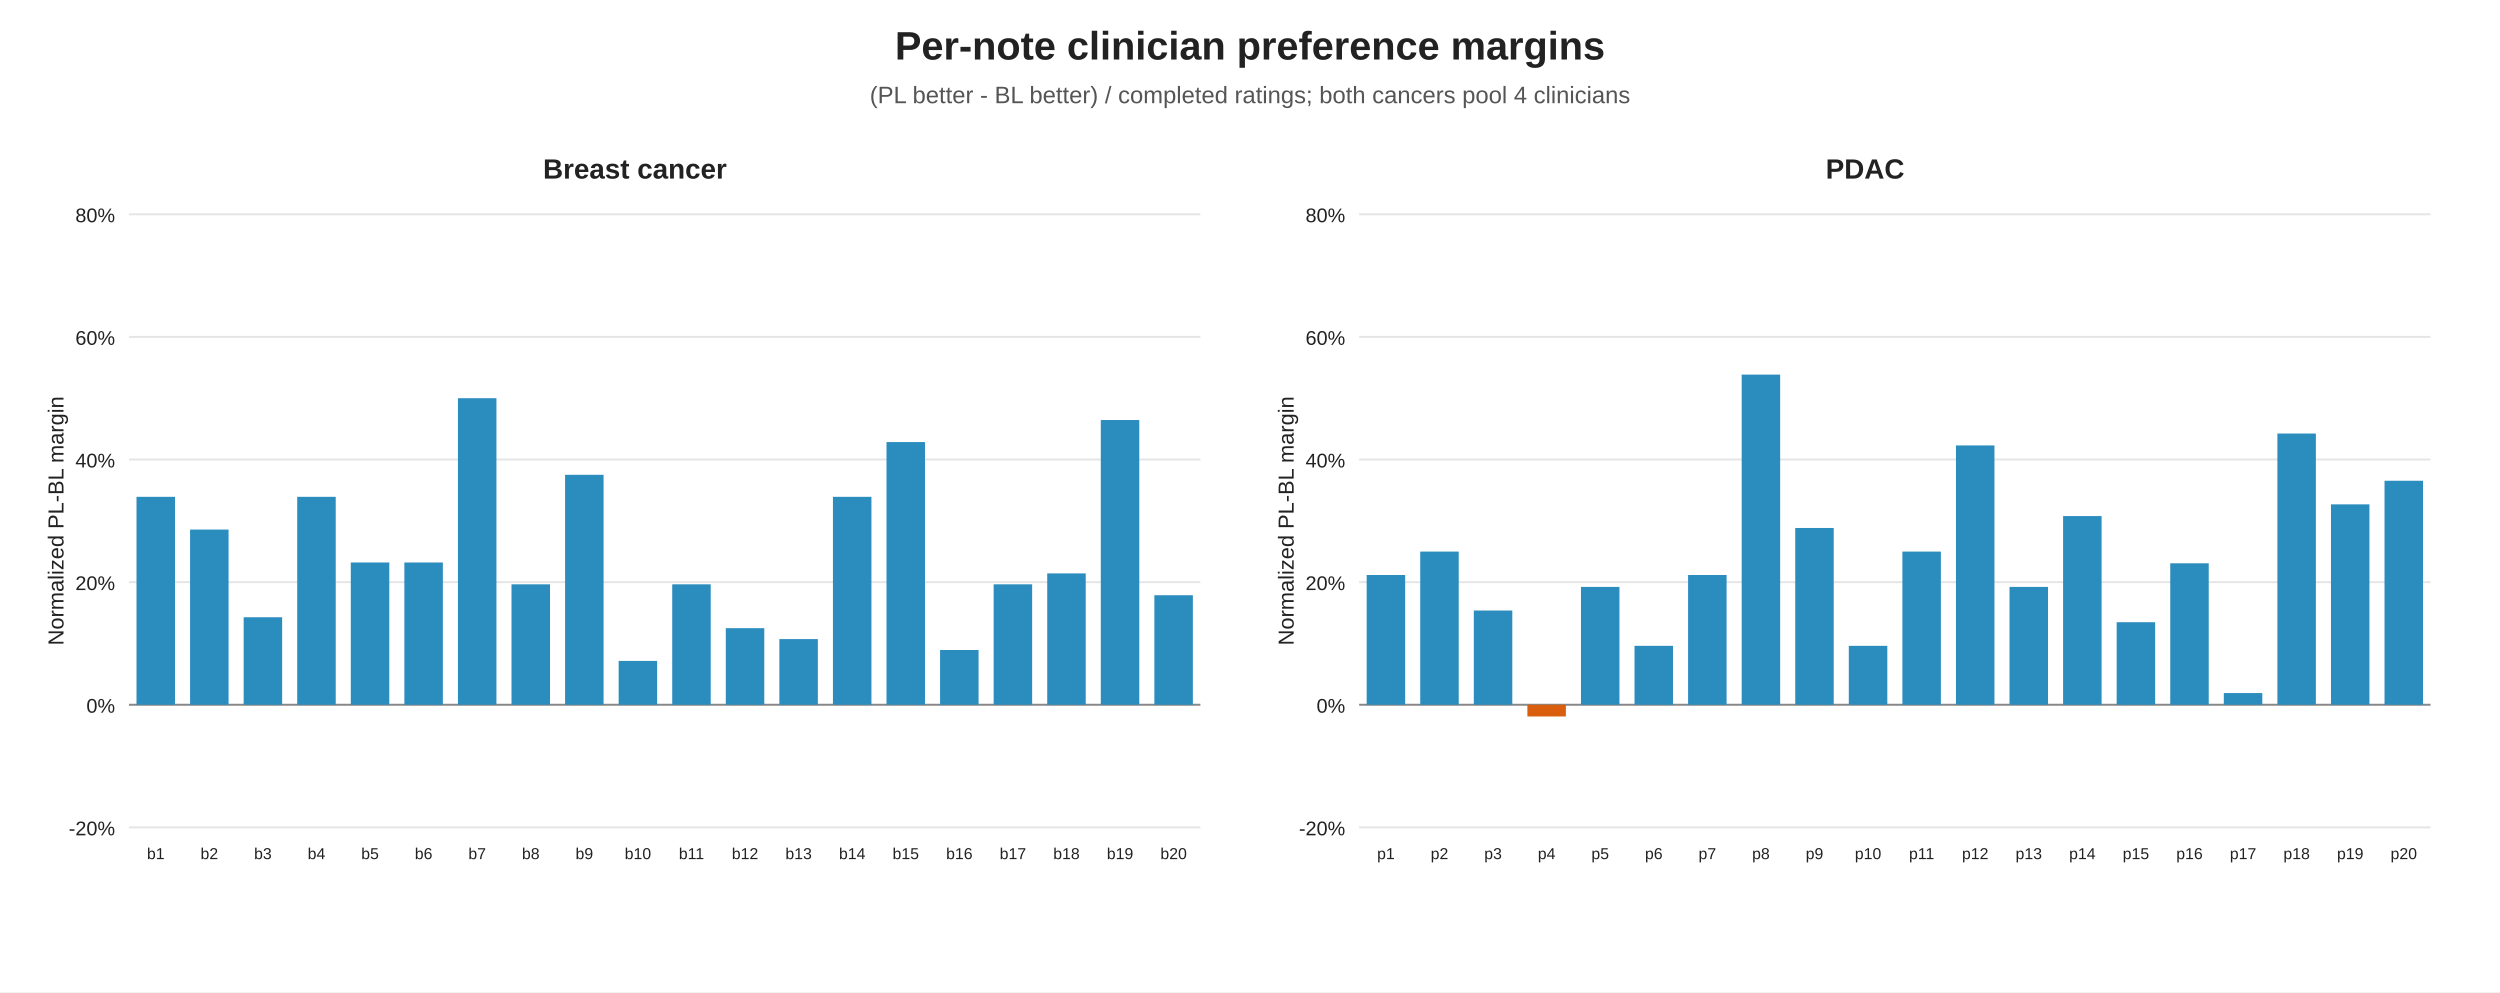
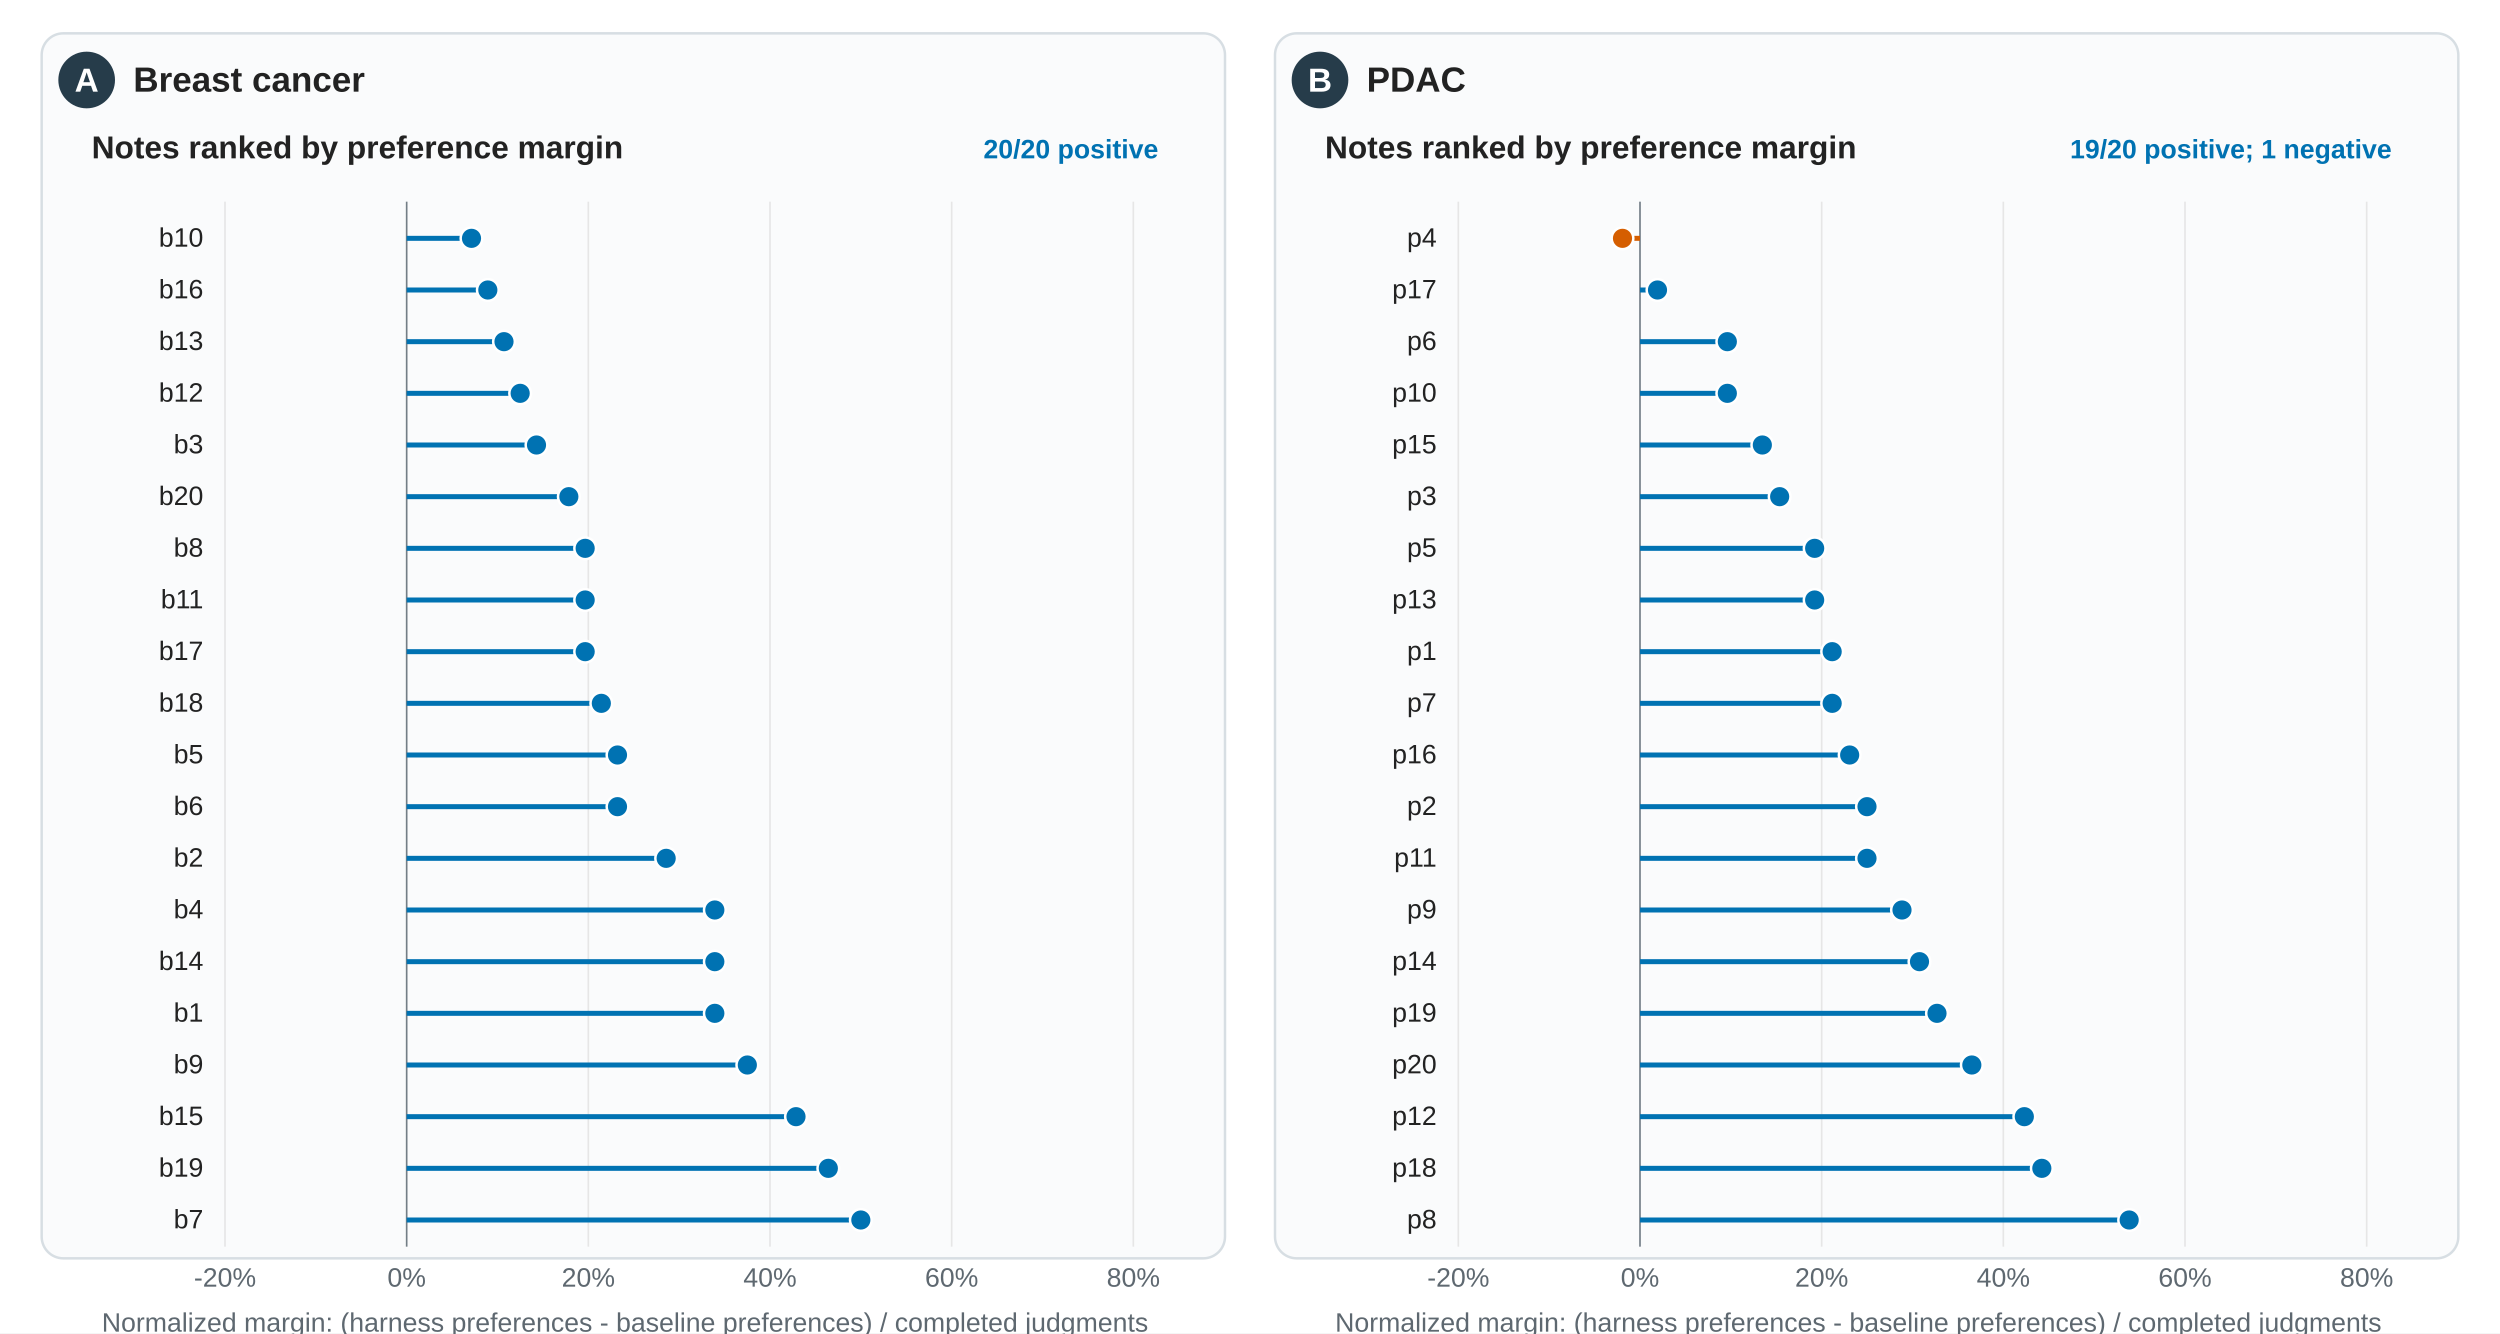
- <svg xmlns="http://www.w3.org/2000/svg" width="1260" height="500" viewBox="0 0 1260 500">
+ <svg xmlns="http://www.w3.org/2000/svg" width="1500" height="800" viewBox="0 0 1500 800">
  <rect width="100%" height="100%" fill="white" />
+   <defs>
+     <marker id="arrow" viewBox="0 0 10 10" refX="9" refY="5" markerWidth="7" markerHeight="7" orient="auto-start-reverse">
+       <path d="M0 0 L10 5 L0 10 z" fill="#65737E" />
+     </marker>
+     <marker id="arrow-blue" viewBox="0 0 10 10" refX="9" refY="5" markerWidth="7" markerHeight="7" orient="auto-start-reverse">
+       <path d="M0 0 L10 5 L0 10 z" fill="#0072B2" />
+     </marker>
+     <marker id="arrow-purple" viewBox="0 0 10 10" refX="9" refY="5" markerWidth="7" markerHeight="7" orient="auto-start-reverse">
+       <path d="M0 0 L10 5 L0 10 z" fill="#7A5FA8" />
+     </marker>
+     <marker id="arrow-green" viewBox="0 0 10 10" refX="9" refY="5" markerWidth="7" markerHeight="7" orient="auto-start-reverse">
+       <path d="M0 0 L10 5 L0 10 z" fill="#009E73" />
+     </marker>
+     <marker id="arrow-orange" viewBox="0 0 10 10" refX="9" refY="5" markerWidth="7" markerHeight="7" orient="auto-start-reverse">
+       <path d="M0 0 L10 5 L0 10 z" fill="#D55E00" />
+     </marker>
+   </defs>
  <g font-family="Arial, Helvetica, sans-serif" fill="#222222">
-     <text x="630.0" y="30" text-anchor="middle" font-size="20" font-weight="700">Per-note clinician preference margins</text>
-     <text x="630.0" y="52" text-anchor="middle" font-size="12" fill="#555555">(PL better - BL better) / completed ratings; both cancers pool 4 clinicians</text>
-     <text x="320.0" y="90" text-anchor="middle" font-size="14" font-weight="700">Breast cancer</text>
-     <line x1="65" y1="417.0" x2="605" y2="417.0" stroke="#E5E5E5" />
-     <text x="58" y="421.0" text-anchor="end" font-size="10">-20%</text>
-     <line x1="65" y1="355.2" x2="605" y2="355.2" stroke="#888888" />
-     <text x="58" y="359.2" text-anchor="end" font-size="10">0%</text>
-     <line x1="65" y1="293.4" x2="605" y2="293.4" stroke="#E5E5E5" />
-     <text x="58" y="297.4" text-anchor="end" font-size="10">20%</text>
-     <line x1="65" y1="231.6" x2="605" y2="231.6" stroke="#E5E5E5" />
-     <text x="58" y="235.6" text-anchor="end" font-size="10">40%</text>
-     <line x1="65" y1="169.8" x2="605" y2="169.8" stroke="#E5E5E5" />
-     <text x="58" y="173.8" text-anchor="end" font-size="10">60%</text>
-     <line x1="65" y1="108.0" x2="605" y2="108.0" stroke="#E5E5E5" />
-     <text x="58" y="112.0" text-anchor="end" font-size="10">80%</text>
-     <rect x="68.8" y="250.4" width="19.4" height="104.8" fill="#2B8CBE" />
-     <text x="78.5" y="433" text-anchor="middle" font-size="8">b1</text>
-     <rect x="95.8" y="266.9" width="19.4" height="88.3" fill="#2B8CBE" />
-     <text x="105.5" y="433" text-anchor="middle" font-size="8">b2</text>
-     <rect x="122.8" y="311.1" width="19.4" height="44.1" fill="#2B8CBE" />
-     <text x="132.5" y="433" text-anchor="middle" font-size="8">b3</text>
-     <rect x="149.8" y="250.4" width="19.4" height="104.8" fill="#2B8CBE" />
-     <text x="159.5" y="433" text-anchor="middle" font-size="8">b4</text>
-     <rect x="176.8" y="283.5" width="19.4" height="71.7" fill="#2B8CBE" />
-     <text x="186.5" y="433" text-anchor="middle" font-size="8">b5</text>
-     <rect x="203.8" y="283.5" width="19.4" height="71.7" fill="#2B8CBE" />
-     <text x="213.5" y="433" text-anchor="middle" font-size="8">b6</text>
-     <rect x="230.8" y="200.7" width="19.4" height="154.5" fill="#2B8CBE" />
-     <text x="240.5" y="433" text-anchor="middle" font-size="8">b7</text>
-     <rect x="257.8" y="294.5" width="19.4" height="60.7" fill="#2B8CBE" />
-     <text x="267.5" y="433" text-anchor="middle" font-size="8">b8</text>
-     <rect x="284.8" y="239.3" width="19.4" height="115.9" fill="#2B8CBE" />
-     <text x="294.5" y="433" text-anchor="middle" font-size="8">b9</text>
-     <rect x="311.8" y="333.1" width="19.4" height="22.1" fill="#2B8CBE" />
-     <text x="321.5" y="433" text-anchor="middle" font-size="8">b10</text>
-     <rect x="338.8" y="294.5" width="19.4" height="60.7" fill="#2B8CBE" />
-     <text x="348.5" y="433" text-anchor="middle" font-size="8">b11</text>
-     <rect x="365.8" y="316.6" width="19.4" height="38.6" fill="#2B8CBE" />
-     <text x="375.5" y="433" text-anchor="middle" font-size="8">b12</text>
-     <rect x="392.8" y="322.1" width="19.4" height="33.1" fill="#2B8CBE" />
-     <text x="402.5" y="433" text-anchor="middle" font-size="8">b13</text>
-     <rect x="419.8" y="250.4" width="19.4" height="104.8" fill="#2B8CBE" />
-     <text x="429.5" y="433" text-anchor="middle" font-size="8">b14</text>
-     <rect x="446.8" y="222.8" width="19.4" height="132.4" fill="#2B8CBE" />
-     <text x="456.5" y="433" text-anchor="middle" font-size="8">b15</text>
-     <rect x="473.8" y="327.6" width="19.4" height="27.6" fill="#2B8CBE" />
-     <text x="483.5" y="433" text-anchor="middle" font-size="8">b16</text>
-     <rect x="500.8" y="294.5" width="19.4" height="60.7" fill="#2B8CBE" />
-     <text x="510.5" y="433" text-anchor="middle" font-size="8">b17</text>
-     <rect x="527.8" y="289.0" width="19.4" height="66.2" fill="#2B8CBE" />
-     <text x="537.5" y="433" text-anchor="middle" font-size="8">b18</text>
-     <rect x="554.8" y="211.7" width="19.4" height="143.5" fill="#2B8CBE" />
-     <text x="564.5" y="433" text-anchor="middle" font-size="8">b19</text>
-     <rect x="581.8" y="300.0" width="19.4" height="55.2" fill="#2B8CBE" />
-     <text x="591.5" y="433" text-anchor="middle" font-size="8">b20</text>
-     <text x="32" y="262.5" text-anchor="middle" font-size="11" transform="rotate(-90 32 262.5)">Normalized PL-BL margin</text>
-     <text x="940.0" y="90" text-anchor="middle" font-size="14" font-weight="700">PDAC</text>
-     <line x1="685" y1="417.0" x2="1225" y2="417.0" stroke="#E5E5E5" />
-     <text x="678" y="421.0" text-anchor="end" font-size="10">-20%</text>
-     <line x1="685" y1="355.2" x2="1225" y2="355.2" stroke="#888888" />
-     <text x="678" y="359.2" text-anchor="end" font-size="10">0%</text>
-     <line x1="685" y1="293.4" x2="1225" y2="293.4" stroke="#E5E5E5" />
-     <text x="678" y="297.4" text-anchor="end" font-size="10">20%</text>
-     <line x1="685" y1="231.6" x2="1225" y2="231.6" stroke="#E5E5E5" />
-     <text x="678" y="235.6" text-anchor="end" font-size="10">40%</text>
-     <line x1="685" y1="169.8" x2="1225" y2="169.8" stroke="#E5E5E5" />
-     <text x="678" y="173.8" text-anchor="end" font-size="10">60%</text>
-     <line x1="685" y1="108.0" x2="1225" y2="108.0" stroke="#E5E5E5" />
-     <text x="678" y="112.0" text-anchor="end" font-size="10">80%</text>
-     <rect x="688.8" y="289.8" width="19.4" height="65.4" fill="#2B8CBE" />
-     <text x="698.5" y="433" text-anchor="middle" font-size="8">p1</text>
-     <rect x="715.8" y="278.0" width="19.4" height="77.2" fill="#2B8CBE" />
-     <text x="725.5" y="433" text-anchor="middle" font-size="8">p2</text>
-     <rect x="742.8" y="307.7" width="19.4" height="47.5" fill="#2B8CBE" />
-     <text x="752.5" y="433" text-anchor="middle" font-size="8">p3</text>
-     <rect x="769.8" y="355.2" width="19.4" height="5.9" fill="#D95F0E" />
-     <text x="779.5" y="433" text-anchor="middle" font-size="8">p4</text>
-     <rect x="796.8" y="295.8" width="19.4" height="59.4" fill="#2B8CBE" />
-     <text x="806.5" y="433" text-anchor="middle" font-size="8">p5</text>
-     <rect x="823.8" y="325.5" width="19.4" height="29.7" fill="#2B8CBE" />
-     <text x="833.5" y="433" text-anchor="middle" font-size="8">p6</text>
-     <rect x="850.8" y="289.8" width="19.4" height="65.4" fill="#2B8CBE" />
-     <text x="860.5" y="433" text-anchor="middle" font-size="8">p7</text>
-     <rect x="877.8" y="188.8" width="19.4" height="166.4" fill="#2B8CBE" />
-     <text x="887.5" y="433" text-anchor="middle" font-size="8">p8</text>
-     <rect x="904.8" y="266.1" width="19.4" height="89.1" fill="#2B8CBE" />
-     <text x="914.5" y="433" text-anchor="middle" font-size="8">p9</text>
-     <rect x="931.8" y="325.5" width="19.4" height="29.7" fill="#2B8CBE" />
-     <text x="941.5" y="433" text-anchor="middle" font-size="8">p10</text>
-     <rect x="958.8" y="278.0" width="19.4" height="77.2" fill="#2B8CBE" />
-     <text x="968.5" y="433" text-anchor="middle" font-size="8">p11</text>
-     <rect x="985.8" y="224.5" width="19.4" height="130.7" fill="#2B8CBE" />
-     <text x="995.5" y="433" text-anchor="middle" font-size="8">p12</text>
-     <rect x="1012.8" y="295.8" width="19.4" height="59.4" fill="#2B8CBE" />
-     <text x="1022.5" y="433" text-anchor="middle" font-size="8">p13</text>
-     <rect x="1039.8" y="260.1" width="19.4" height="95.1" fill="#2B8CBE" />
-     <text x="1049.5" y="433" text-anchor="middle" font-size="8">p14</text>
-     <rect x="1066.8" y="313.6" width="19.4" height="41.6" fill="#2B8CBE" />
-     <text x="1076.5" y="433" text-anchor="middle" font-size="8">p15</text>
-     <rect x="1093.8" y="283.9" width="19.4" height="71.3" fill="#2B8CBE" />
-     <text x="1103.5" y="433" text-anchor="middle" font-size="8">p16</text>
-     <rect x="1120.8" y="349.3" width="19.4" height="5.9" fill="#2B8CBE" />
-     <text x="1130.5" y="433" text-anchor="middle" font-size="8">p17</text>
-     <rect x="1147.8" y="218.5" width="19.4" height="136.7" fill="#2B8CBE" />
-     <text x="1157.5" y="433" text-anchor="middle" font-size="8">p18</text>
-     <rect x="1174.8" y="254.2" width="19.4" height="101.0" fill="#2B8CBE" />
-     <text x="1184.5" y="433" text-anchor="middle" font-size="8">p19</text>
-     <rect x="1201.8" y="242.3" width="19.4" height="112.9" fill="#2B8CBE" />
-     <text x="1211.5" y="433" text-anchor="middle" font-size="8">p20</text>
-     <text x="652" y="262.5" text-anchor="middle" font-size="11" transform="rotate(-90 652 262.5)">Normalized PL-BL margin</text>
+     <rect x="25.0" y="20.0" width="710.0" height="735.0" rx="13" fill="#FAFBFC" stroke="#D7DEE3" stroke-width="1.5" />
+     <circle cx="52.0" cy="48.0" r="17" fill="#263C4A" />
+     <text x="52.0" y="55.0" text-anchor="middle" font-size="20" font-weight="700" fill="white">A</text>
+     <text x="80.0" y="55.0" text-anchor="start" font-size="21" font-weight="700" fill="#222222">Breast cancer</text>
+     <rect x="765.0" y="20.0" width="710.0" height="735.0" rx="13" fill="#FAFBFC" stroke="#D7DEE3" stroke-width="1.5" />
+     <circle cx="792.0" cy="48.0" r="17" fill="#263C4A" />
+     <text x="792.0" y="55.0" text-anchor="middle" font-size="20" font-weight="700" fill="white">B</text>
+     <text x="820.0" y="55.0" text-anchor="start" font-size="21" font-weight="700" fill="#222222">PDAC</text>
+     <text x="55.0" y="95.0" text-anchor="start" font-size="19" font-weight="700" fill="#222222">Notes ranked by preference margin</text>
+     <text x="695.0" y="95.0" text-anchor="end" font-size="16" font-weight="700" fill="#0072B2">20/20 positive</text>
+     <line x1="135.0" y1="121" x2="135.0" y2="748" stroke="#E6E6E6" />
+     <text x="135.0" y="772.0" text-anchor="middle" font-size="16" font-weight="400" fill="#5E6870">-20%</text>
+     <line x1="244.0" y1="121" x2="244.0" y2="748" stroke="#737E86" />
+     <text x="244.0" y="772.0" text-anchor="middle" font-size="16" font-weight="400" fill="#5E6870">0%</text>
+     <line x1="353.0" y1="121" x2="353.0" y2="748" stroke="#E6E6E6" />
+     <text x="353.0" y="772.0" text-anchor="middle" font-size="16" font-weight="400" fill="#5E6870">20%</text>
+     <line x1="462.0" y1="121" x2="462.0" y2="748" stroke="#E6E6E6" />
+     <text x="462.0" y="772.0" text-anchor="middle" font-size="16" font-weight="400" fill="#5E6870">40%</text>
+     <line x1="571.0" y1="121" x2="571.0" y2="748" stroke="#E6E6E6" />
+     <text x="571.0" y="772.0" text-anchor="middle" font-size="16" font-weight="400" fill="#5E6870">60%</text>
+     <line x1="680.0" y1="121" x2="680.0" y2="748" stroke="#E6E6E6" />
+     <text x="680.0" y="772.0" text-anchor="middle" font-size="16" font-weight="400" fill="#5E6870">80%</text>
+     <text x="122.0" y="148.0" text-anchor="end" font-size="16" font-weight="400" fill="#222222">b10</text>
+     <line x1="244.0" y1="143" x2="282.9" y2="143" stroke="#0072B2" stroke-width="3" />
+     <circle cx="282.9" cy="143" r="6.5" fill="#0072B2" stroke="white" stroke-width="1.5" />
+     <text x="122.0" y="179.0" text-anchor="end" font-size="16" font-weight="400" fill="#222222">b16</text>
+     <line x1="244.0" y1="174" x2="292.7" y2="174" stroke="#0072B2" stroke-width="3" />
+     <circle cx="292.7" cy="174" r="6.5" fill="#0072B2" stroke="white" stroke-width="1.5" />
+     <text x="122.0" y="210.0" text-anchor="end" font-size="16" font-weight="400" fill="#222222">b13</text>
+     <line x1="244.0" y1="205" x2="302.4" y2="205" stroke="#0072B2" stroke-width="3" />
+     <circle cx="302.4" cy="205" r="6.5" fill="#0072B2" stroke="white" stroke-width="1.5" />
+     <text x="122.0" y="241.0" text-anchor="end" font-size="16" font-weight="400" fill="#222222">b12</text>
+     <line x1="244.0" y1="236" x2="312.1" y2="236" stroke="#0072B2" stroke-width="3" />
+     <circle cx="312.1" cy="236" r="6.5" fill="#0072B2" stroke="white" stroke-width="1.5" />
+     <text x="122.0" y="272.0" text-anchor="end" font-size="16" font-weight="400" fill="#222222">b3</text>
+     <line x1="244.0" y1="267" x2="321.9" y2="267" stroke="#0072B2" stroke-width="3" />
+     <circle cx="321.9" cy="267" r="6.5" fill="#0072B2" stroke="white" stroke-width="1.5" />
+     <text x="122.0" y="303.0" text-anchor="end" font-size="16" font-weight="400" fill="#222222">b20</text>
+     <line x1="244.0" y1="298" x2="341.3" y2="298" stroke="#0072B2" stroke-width="3" />
+     <circle cx="341.3" cy="298" r="6.5" fill="#0072B2" stroke="white" stroke-width="1.5" />
+     <text x="122.0" y="334.0" text-anchor="end" font-size="16" font-weight="400" fill="#222222">b8</text>
+     <line x1="244.0" y1="329" x2="351.1" y2="329" stroke="#0072B2" stroke-width="3" />
+     <circle cx="351.1" cy="329" r="6.5" fill="#0072B2" stroke="white" stroke-width="1.5" />
+     <text x="122.0" y="365.0" text-anchor="end" font-size="16" font-weight="400" fill="#222222">b11</text>
+     <line x1="244.0" y1="360" x2="351.1" y2="360" stroke="#0072B2" stroke-width="3" />
+     <circle cx="351.1" cy="360" r="6.5" fill="#0072B2" stroke="white" stroke-width="1.5" />
+     <text x="122.0" y="396.0" text-anchor="end" font-size="16" font-weight="400" fill="#222222">b17</text>
+     <line x1="244.0" y1="391" x2="351.1" y2="391" stroke="#0072B2" stroke-width="3" />
+     <circle cx="351.1" cy="391" r="6.5" fill="#0072B2" stroke="white" stroke-width="1.5" />
+     <text x="122.0" y="427.0" text-anchor="end" font-size="16" font-weight="400" fill="#222222">b18</text>
+     <line x1="244.0" y1="422" x2="360.8" y2="422" stroke="#0072B2" stroke-width="3" />
+     <circle cx="360.8" cy="422" r="6.5" fill="#0072B2" stroke="white" stroke-width="1.5" />
+     <text x="122.0" y="458.0" text-anchor="end" font-size="16" font-weight="400" fill="#222222">b5</text>
+     <line x1="244.0" y1="453" x2="370.5" y2="453" stroke="#0072B2" stroke-width="3" />
+     <circle cx="370.5" cy="453" r="6.5" fill="#0072B2" stroke="white" stroke-width="1.5" />
+     <text x="122.0" y="489.0" text-anchor="end" font-size="16" font-weight="400" fill="#222222">b6</text>
+     <line x1="244.0" y1="484" x2="370.5" y2="484" stroke="#0072B2" stroke-width="3" />
+     <circle cx="370.5" cy="484" r="6.5" fill="#0072B2" stroke="white" stroke-width="1.5" />
+     <text x="122.0" y="520.0" text-anchor="end" font-size="16" font-weight="400" fill="#222222">b2</text>
+     <line x1="244.0" y1="515" x2="399.7" y2="515" stroke="#0072B2" stroke-width="3" />
+     <circle cx="399.7" cy="515" r="6.5" fill="#0072B2" stroke="white" stroke-width="1.5" />
+     <text x="122.0" y="551.0" text-anchor="end" font-size="16" font-weight="400" fill="#222222">b4</text>
+     <line x1="244.0" y1="546" x2="428.9" y2="546" stroke="#0072B2" stroke-width="3" />
+     <circle cx="428.9" cy="546" r="6.5" fill="#0072B2" stroke="white" stroke-width="1.5" />
+     <text x="122.0" y="582.0" text-anchor="end" font-size="16" font-weight="400" fill="#222222">b14</text>
+     <line x1="244.0" y1="577" x2="428.9" y2="577" stroke="#0072B2" stroke-width="3" />
+     <circle cx="428.9" cy="577" r="6.5" fill="#0072B2" stroke="white" stroke-width="1.5" />
+     <text x="122.0" y="613.0" text-anchor="end" font-size="16" font-weight="400" fill="#222222">b1</text>
+     <line x1="244.0" y1="608" x2="428.9" y2="608" stroke="#0072B2" stroke-width="3" />
+     <circle cx="428.9" cy="608" r="6.5" fill="#0072B2" stroke="white" stroke-width="1.5" />
+     <text x="122.0" y="644.0" text-anchor="end" font-size="16" font-weight="400" fill="#222222">b9</text>
+     <line x1="244.0" y1="639" x2="448.4" y2="639" stroke="#0072B2" stroke-width="3" />
+     <circle cx="448.4" cy="639" r="6.5" fill="#0072B2" stroke="white" stroke-width="1.5" />
+     <text x="122.0" y="675.0" text-anchor="end" font-size="16" font-weight="400" fill="#222222">b15</text>
+     <line x1="244.0" y1="670" x2="477.6" y2="670" stroke="#0072B2" stroke-width="3" />
+     <circle cx="477.6" cy="670" r="6.5" fill="#0072B2" stroke="white" stroke-width="1.5" />
+     <text x="122.0" y="706.0" text-anchor="end" font-size="16" font-weight="400" fill="#222222">b19</text>
+     <line x1="244.0" y1="701" x2="497.0" y2="701" stroke="#0072B2" stroke-width="3" />
+     <circle cx="497.0" cy="701" r="6.5" fill="#0072B2" stroke="white" stroke-width="1.5" />
+     <text x="122.0" y="737.0" text-anchor="end" font-size="16" font-weight="400" fill="#222222">b7</text>
+     <line x1="244.0" y1="732" x2="516.5" y2="732" stroke="#0072B2" stroke-width="3" />
+     <circle cx="516.5" cy="732" r="6.5" fill="#0072B2" stroke="white" stroke-width="1.5" />
+     <text x="375.0" y="799.0" text-anchor="middle" font-size="16" font-weight="400" fill="#5E6870">Normalized margin: (harness preferences - baseline preferences) / completed judgments</text>
+     <text x="795.0" y="95.0" text-anchor="start" font-size="19" font-weight="700" fill="#222222">Notes ranked by preference margin</text>
+     <text x="1435.0" y="95.0" text-anchor="end" font-size="16" font-weight="700" fill="#0072B2">19/20 positive; 1 negative</text>
+     <line x1="875.0" y1="121" x2="875.0" y2="748" stroke="#E6E6E6" />
+     <text x="875.0" y="772.0" text-anchor="middle" font-size="16" font-weight="400" fill="#5E6870">-20%</text>
+     <line x1="984.0" y1="121" x2="984.0" y2="748" stroke="#737E86" />
+     <text x="984.0" y="772.0" text-anchor="middle" font-size="16" font-weight="400" fill="#5E6870">0%</text>
+     <line x1="1093.0" y1="121" x2="1093.0" y2="748" stroke="#E6E6E6" />
+     <text x="1093.0" y="772.0" text-anchor="middle" font-size="16" font-weight="400" fill="#5E6870">20%</text>
+     <line x1="1202.0" y1="121" x2="1202.0" y2="748" stroke="#E6E6E6" />
+     <text x="1202.0" y="772.0" text-anchor="middle" font-size="16" font-weight="400" fill="#5E6870">40%</text>
+     <line x1="1311.0" y1="121" x2="1311.0" y2="748" stroke="#E6E6E6" />
+     <text x="1311.0" y="772.0" text-anchor="middle" font-size="16" font-weight="400" fill="#5E6870">60%</text>
+     <line x1="1420.0" y1="121" x2="1420.0" y2="748" stroke="#E6E6E6" />
+     <text x="1420.0" y="772.0" text-anchor="middle" font-size="16" font-weight="400" fill="#5E6870">80%</text>
+     <text x="862.0" y="148.0" text-anchor="end" font-size="16" font-weight="400" fill="#222222">p4</text>
+     <line x1="984.0" y1="143" x2="973.5" y2="143" stroke="#D55E00" stroke-width="3" />
+     <circle cx="973.5" cy="143" r="6.5" fill="#D55E00" stroke="white" stroke-width="1.5" />
+     <text x="862.0" y="179.0" text-anchor="end" font-size="16" font-weight="400" fill="#222222">p17</text>
+     <line x1="984.0" y1="174" x2="994.5" y2="174" stroke="#0072B2" stroke-width="3" />
+     <circle cx="994.5" cy="174" r="6.5" fill="#0072B2" stroke="white" stroke-width="1.5" />
+     <text x="862.0" y="210.0" text-anchor="end" font-size="16" font-weight="400" fill="#222222">p6</text>
+     <line x1="984.0" y1="205" x2="1036.4" y2="205" stroke="#0072B2" stroke-width="3" />
+     <circle cx="1036.4" cy="205" r="6.5" fill="#0072B2" stroke="white" stroke-width="1.5" />
+     <text x="862.0" y="241.0" text-anchor="end" font-size="16" font-weight="400" fill="#222222">p10</text>
+     <line x1="984.0" y1="236" x2="1036.4" y2="236" stroke="#0072B2" stroke-width="3" />
+     <circle cx="1036.4" cy="236" r="6.5" fill="#0072B2" stroke="white" stroke-width="1.5" />
+     <text x="862.0" y="272.0" text-anchor="end" font-size="16" font-weight="400" fill="#222222">p15</text>
+     <line x1="984.0" y1="267" x2="1057.4" y2="267" stroke="#0072B2" stroke-width="3" />
+     <circle cx="1057.4" cy="267" r="6.5" fill="#0072B2" stroke="white" stroke-width="1.5" />
+     <text x="862.0" y="303.0" text-anchor="end" font-size="16" font-weight="400" fill="#222222">p3</text>
+     <line x1="984.0" y1="298" x2="1067.8" y2="298" stroke="#0072B2" stroke-width="3" />
+     <circle cx="1067.8" cy="298" r="6.5" fill="#0072B2" stroke="white" stroke-width="1.5" />
+     <text x="862.0" y="334.0" text-anchor="end" font-size="16" font-weight="400" fill="#222222">p5</text>
+     <line x1="984.0" y1="329" x2="1088.8" y2="329" stroke="#0072B2" stroke-width="3" />
+     <circle cx="1088.8" cy="329" r="6.5" fill="#0072B2" stroke="white" stroke-width="1.5" />
+     <text x="862.0" y="365.0" text-anchor="end" font-size="16" font-weight="400" fill="#222222">p13</text>
+     <line x1="984.0" y1="360" x2="1088.8" y2="360" stroke="#0072B2" stroke-width="3" />
+     <circle cx="1088.8" cy="360" r="6.5" fill="#0072B2" stroke="white" stroke-width="1.5" />
+     <text x="862.0" y="396.0" text-anchor="end" font-size="16" font-weight="400" fill="#222222">p1</text>
+     <line x1="984.0" y1="391" x2="1099.3" y2="391" stroke="#0072B2" stroke-width="3" />
+     <circle cx="1099.3" cy="391" r="6.5" fill="#0072B2" stroke="white" stroke-width="1.5" />
+     <text x="862.0" y="427.0" text-anchor="end" font-size="16" font-weight="400" fill="#222222">p7</text>
+     <line x1="984.0" y1="422" x2="1099.3" y2="422" stroke="#0072B2" stroke-width="3" />
+     <circle cx="1099.3" cy="422" r="6.5" fill="#0072B2" stroke="white" stroke-width="1.5" />
+     <text x="862.0" y="458.0" text-anchor="end" font-size="16" font-weight="400" fill="#222222">p16</text>
+     <line x1="984.0" y1="453" x2="1109.8" y2="453" stroke="#0072B2" stroke-width="3" />
+     <circle cx="1109.8" cy="453" r="6.5" fill="#0072B2" stroke="white" stroke-width="1.5" />
+     <text x="862.0" y="489.0" text-anchor="end" font-size="16" font-weight="400" fill="#222222">p2</text>
+     <line x1="984.0" y1="484" x2="1120.2" y2="484" stroke="#0072B2" stroke-width="3" />
+     <circle cx="1120.2" cy="484" r="6.5" fill="#0072B2" stroke="white" stroke-width="1.5" />
+     <text x="862.0" y="520.0" text-anchor="end" font-size="16" font-weight="400" fill="#222222">p11</text>
+     <line x1="984.0" y1="515" x2="1120.2" y2="515" stroke="#0072B2" stroke-width="3" />
+     <circle cx="1120.2" cy="515" r="6.5" fill="#0072B2" stroke="white" stroke-width="1.5" />
+     <text x="862.0" y="551.0" text-anchor="end" font-size="16" font-weight="400" fill="#222222">p9</text>
+     <line x1="984.0" y1="546" x2="1141.2" y2="546" stroke="#0072B2" stroke-width="3" />
+     <circle cx="1141.2" cy="546" r="6.5" fill="#0072B2" stroke="white" stroke-width="1.5" />
+     <text x="862.0" y="582.0" text-anchor="end" font-size="16" font-weight="400" fill="#222222">p14</text>
+     <line x1="984.0" y1="577" x2="1151.7" y2="577" stroke="#0072B2" stroke-width="3" />
+     <circle cx="1151.7" cy="577" r="6.5" fill="#0072B2" stroke="white" stroke-width="1.5" />
+     <text x="862.0" y="613.0" text-anchor="end" font-size="16" font-weight="400" fill="#222222">p19</text>
+     <line x1="984.0" y1="608" x2="1162.2" y2="608" stroke="#0072B2" stroke-width="3" />
+     <circle cx="1162.2" cy="608" r="6.5" fill="#0072B2" stroke="white" stroke-width="1.5" />
+     <text x="862.0" y="644.0" text-anchor="end" font-size="16" font-weight="400" fill="#222222">p20</text>
+     <line x1="984.0" y1="639" x2="1183.1" y2="639" stroke="#0072B2" stroke-width="3" />
+     <circle cx="1183.1" cy="639" r="6.5" fill="#0072B2" stroke="white" stroke-width="1.5" />
+     <text x="862.0" y="675.0" text-anchor="end" font-size="16" font-weight="400" fill="#222222">p12</text>
+     <line x1="984.0" y1="670" x2="1214.6" y2="670" stroke="#0072B2" stroke-width="3" />
+     <circle cx="1214.6" cy="670" r="6.5" fill="#0072B2" stroke="white" stroke-width="1.5" />
+     <text x="862.0" y="706.0" text-anchor="end" font-size="16" font-weight="400" fill="#222222">p18</text>
+     <line x1="984.0" y1="701" x2="1225.1" y2="701" stroke="#0072B2" stroke-width="3" />
+     <circle cx="1225.1" cy="701" r="6.5" fill="#0072B2" stroke="white" stroke-width="1.5" />
+     <text x="862.0" y="737.0" text-anchor="end" font-size="16" font-weight="400" fill="#222222">p8</text>
+     <line x1="984.0" y1="732" x2="1277.5" y2="732" stroke="#0072B2" stroke-width="3" />
+     <circle cx="1277.5" cy="732" r="6.5" fill="#0072B2" stroke="white" stroke-width="1.5" />
+     <text x="1115.0" y="799.0" text-anchor="middle" font-size="16" font-weight="400" fill="#5E6870">Normalized margin: (harness preferences - baseline preferences) / completed judgments</text>
  </g>
</svg>
